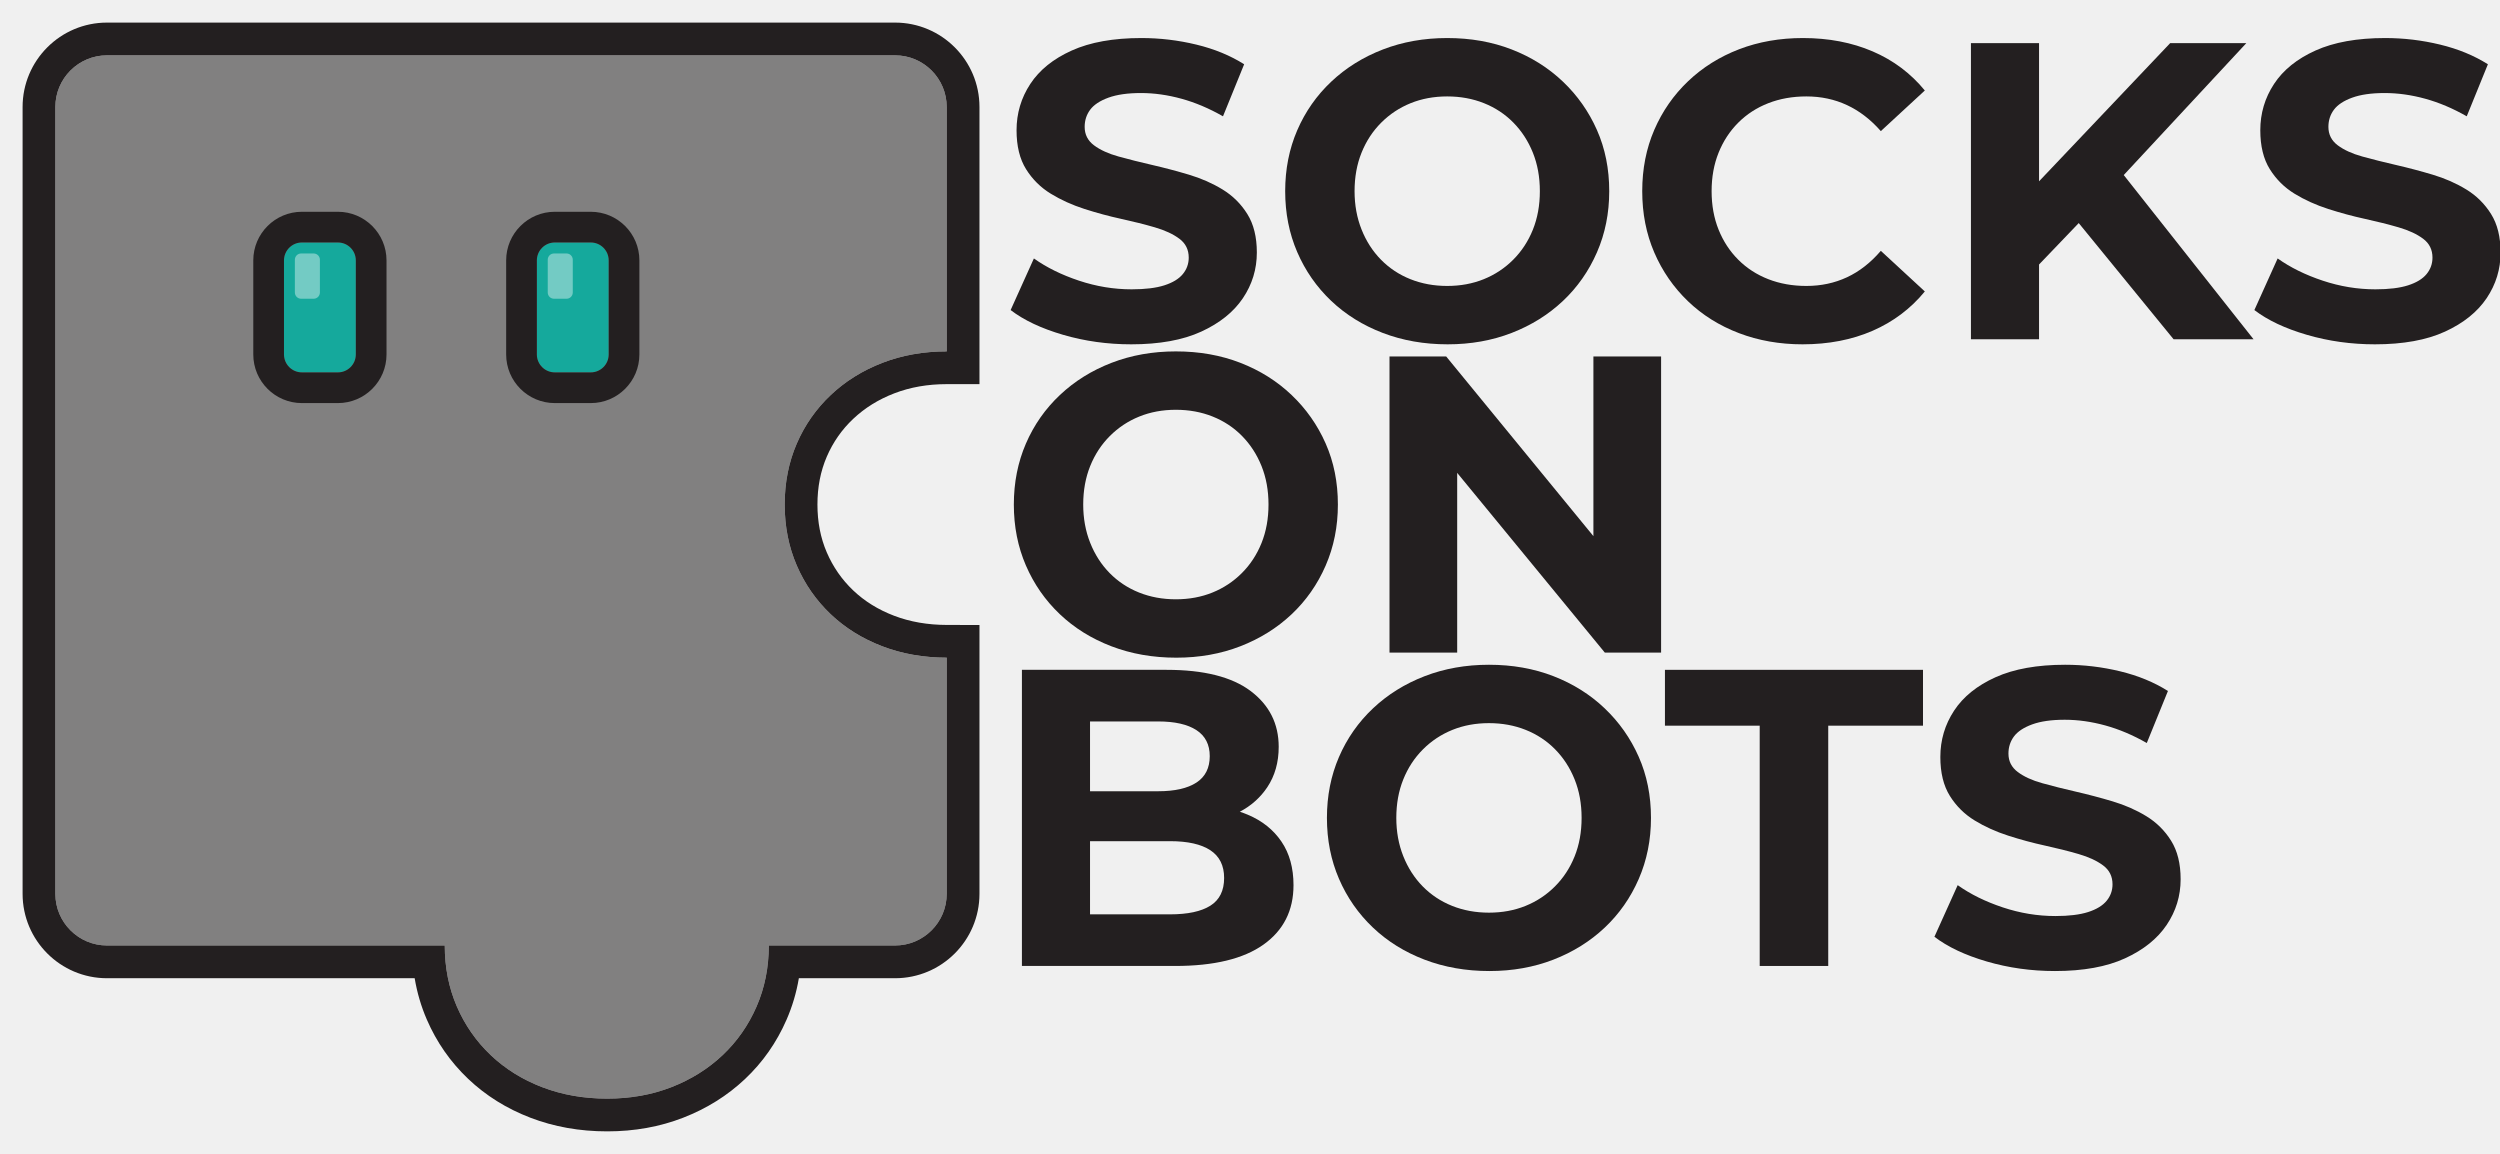
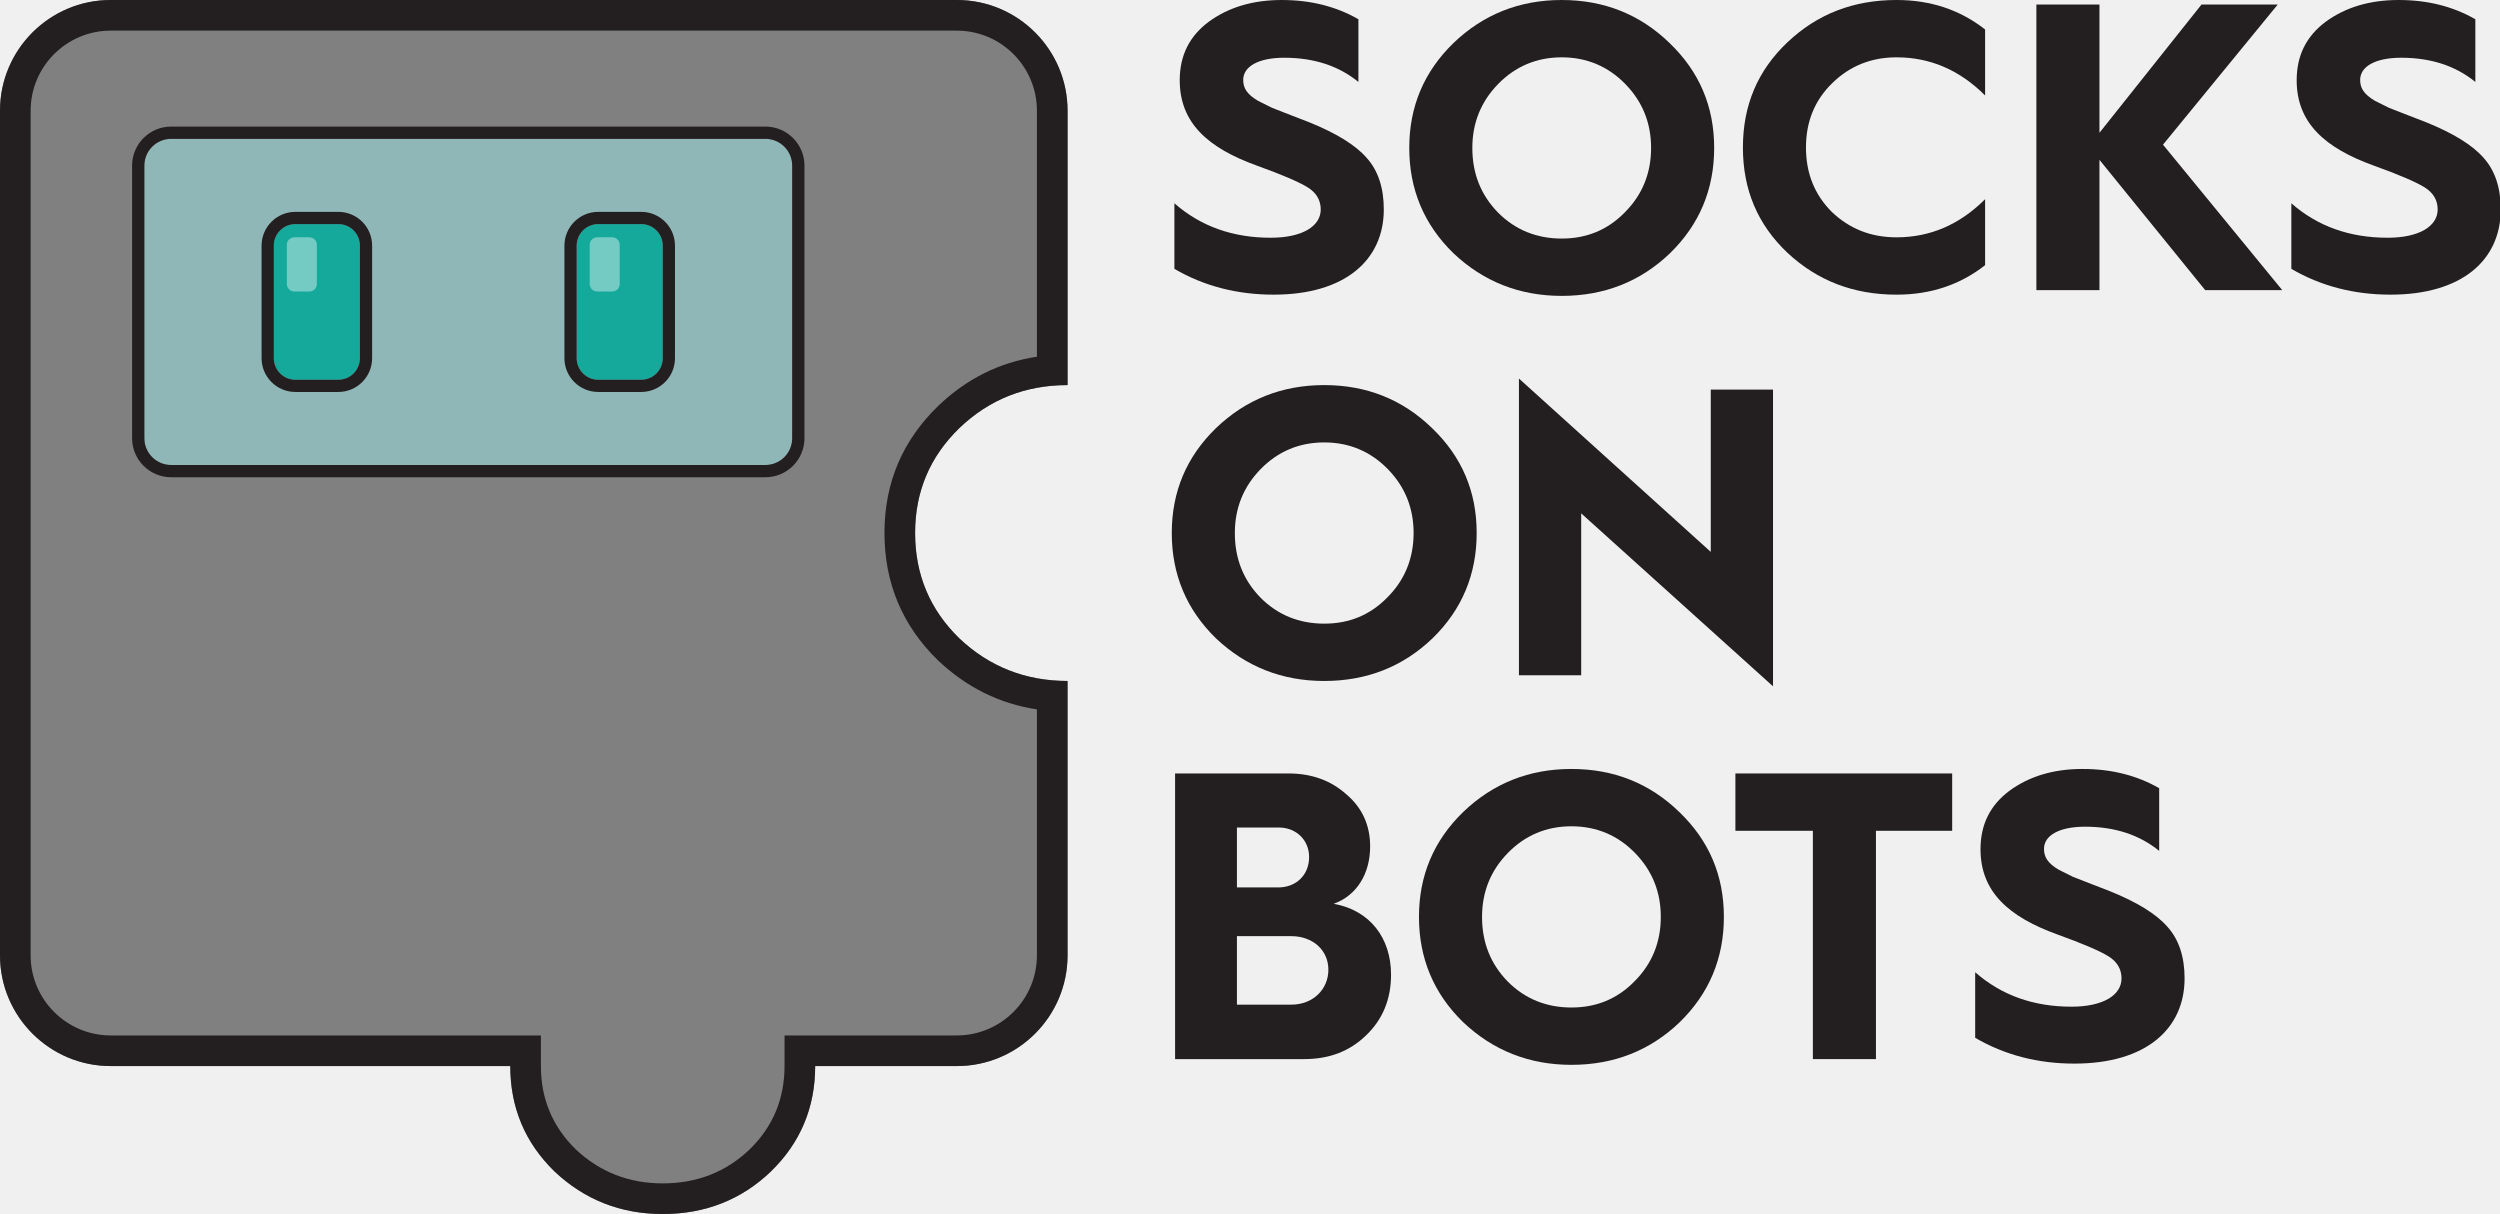
- <svg xmlns="http://www.w3.org/2000/svg" width="6363px" height="2935px" version="1.1" xml:space="preserve" style="fill-rule:evenodd;clip-rule:evenodd;stroke-linejoin:round;stroke-miterlimit:2;">
+ <svg xmlns="http://www.w3.org/2000/svg" width="100%" height="100%" viewBox="0 0 5313 2579" version="1.1" xml:space="preserve" style="fill-rule:evenodd;clip-rule:evenodd;stroke-linejoin:round;stroke-miterlimit:2;">
  <g id="Logo">
    <g id="Text">
-       <g id="Curves">
-         <g id="Socks">
-           <path id="s" d="M2879.12,876.377c-60.297,0 -118.081,-8.075 -173.354,-24.226c-55.272,-16.151 -99.777,-37.148 -133.514,-62.989l59.22,-131.361c32.302,22.97 70.526,41.813 114.672,56.528c44.146,14.716 88.83,22.073 134.053,22.073c34.455,0 62.271,-3.409 83.446,-10.229c21.176,-6.819 36.789,-16.33 46.838,-28.533c10.05,-12.203 15.074,-26.201 15.074,-41.993c0,-20.099 -7.896,-36.07 -23.688,-47.914c-15.792,-11.844 -36.609,-21.535 -62.45,-29.072c-25.842,-7.537 -54.375,-14.715 -85.6,-21.534c-31.225,-6.82 -62.451,-15.254 -93.676,-25.304c-31.225,-10.049 -59.758,-22.97 -85.6,-38.762c-25.841,-15.792 -46.838,-36.609 -62.988,-62.45c-16.151,-25.842 -24.227,-58.861 -24.227,-99.059c0,-43.07 11.665,-82.37 34.994,-117.902c23.329,-35.532 58.502,-63.886 105.519,-85.062c47.018,-21.176 106.058,-31.763 177.122,-31.763c47.377,-0 94.035,5.563 139.975,16.689c45.941,11.126 86.498,27.815 121.671,50.068l-53.837,132.438c-35.173,-20.099 -70.346,-34.994 -105.519,-44.685c-35.173,-9.69 -69.629,-14.536 -103.366,-14.536c-33.738,0 -61.374,3.948 -82.908,11.844c-21.535,7.896 -36.968,18.125 -46.3,30.687c-9.332,12.562 -13.997,27.098 -13.997,43.608c-0,19.381 7.896,34.994 23.688,46.838c15.792,11.844 36.609,21.355 62.45,28.533c25.842,7.178 54.375,14.356 85.6,21.535c31.225,7.178 62.45,15.433 93.676,24.764c31.225,9.332 59.758,21.894 85.6,37.686c25.841,15.792 46.837,36.609 62.988,62.45c16.151,25.842 24.227,58.503 24.227,97.983c-0,42.351 -11.844,81.113 -35.532,116.287c-23.688,35.173 -59.041,63.527 -106.058,85.061c-47.017,21.535 -106.417,32.302 -178.199,32.302Z" style="fill:#231f20;fill-rule:nonzero;" />
-           <path id="o" d="M3684.51,876.377c-59.579,0 -114.672,-9.691 -165.278,-29.072c-50.606,-19.381 -94.393,-46.658 -131.361,-81.831c-36.968,-35.173 -65.681,-76.448 -86.138,-123.824c-20.458,-47.376 -30.687,-99.059 -30.687,-155.049c-0,-55.99 10.229,-107.673 30.687,-155.049c20.457,-47.376 49.35,-88.651 86.676,-123.824c37.327,-35.173 81.114,-62.451 131.361,-81.832c50.248,-19.381 104.802,-29.071 163.663,-29.071c59.579,-0 114.313,9.69 164.202,29.071c49.888,19.381 93.316,46.659 130.284,81.832c36.968,35.173 65.86,76.268 86.677,123.285c20.817,47.017 31.225,98.88 31.225,155.588c-0,55.99 -10.408,107.852 -31.225,155.587c-20.817,47.735 -49.709,89.01 -86.677,123.824c-36.968,34.815 -80.396,61.912 -130.284,81.293c-49.889,19.381 -104.264,29.072 -163.125,29.072Zm-1.077,-148.589c33.738,0 64.784,-5.742 93.137,-17.227c28.354,-11.485 53.299,-27.995 74.833,-49.53c21.535,-21.535 38.224,-47.017 50.068,-76.448c11.844,-29.43 17.766,-62.091 17.766,-97.982c0,-35.891 -5.922,-68.552 -17.766,-97.983c-11.844,-29.43 -28.354,-54.913 -49.529,-76.447c-21.176,-21.535 -46.12,-38.045 -74.833,-49.53c-28.713,-11.485 -59.938,-17.228 -93.676,-17.228c-33.737,0 -64.783,5.743 -93.137,17.228c-28.354,11.485 -53.298,27.995 -74.833,49.53c-21.534,21.534 -38.223,47.017 -50.068,76.447c-11.844,29.431 -17.766,62.092 -17.766,97.983c0,35.173 5.922,67.654 17.766,97.444c11.845,29.789 28.354,55.451 49.53,76.986c21.176,21.535 46.12,38.045 74.833,49.53c28.713,11.485 59.938,17.227 93.675,17.227Z" style="fill:#231f20;fill-rule:nonzero;" />
-           <path id="c" d="M4587.89,876.377c-58.144,0 -112.16,-9.511 -162.048,-28.533c-49.889,-19.023 -93.137,-46.12 -129.746,-81.293c-36.609,-35.174 -65.142,-76.448 -85.6,-123.824c-20.458,-47.376 -30.687,-99.418 -30.687,-156.126c-0,-56.708 10.229,-108.75 30.687,-156.126c20.458,-47.376 49.17,-88.651 86.138,-123.824c36.968,-35.173 80.216,-62.271 129.746,-81.293c49.53,-19.022 103.725,-28.533 162.586,-28.533c65.322,-0 124.363,11.305 177.122,33.917c52.76,22.611 97.086,55.81 132.977,99.597l-111.98,103.366c-25.842,-29.431 -54.555,-51.503 -86.139,-66.219c-31.584,-14.715 -66.039,-22.073 -103.366,-22.073c-35.173,0 -67.475,5.743 -96.906,17.228c-29.43,11.485 -54.913,27.995 -76.447,49.53c-21.535,21.534 -38.224,47.017 -50.068,76.447c-11.844,29.431 -17.766,62.092 -17.766,97.983c-0,35.891 5.922,68.552 17.766,97.982c11.844,29.431 28.533,54.913 50.068,76.448c21.534,21.535 47.017,38.045 76.447,49.53c29.431,11.485 61.733,17.227 96.906,17.227c37.327,0 71.782,-7.357 103.366,-22.073c31.584,-14.715 60.297,-37.147 86.139,-67.295l111.98,103.366c-35.891,43.787 -80.217,77.165 -132.977,100.136c-52.759,22.97 -112.159,34.455 -178.198,34.455Z" style="fill:#231f20;fill-rule:nonzero;" />
-           <path id="k" d="M5189.78,673.196l-0,190.26l-173.354,0l0,-753.711l173.354,0l-0,351.721l333.786,-351.721l193.811,0l-312.04,335.805l330.345,417.906l-203.502,0l-241.4,-295.69l-101,105.43Z" style="fill:#231f20;" />
-           <path id="s1" d="M6044.7,876.377c-60.297,0 -118.081,-8.075 -173.353,-24.226c-55.272,-16.151 -99.777,-37.148 -133.515,-62.989l59.22,-131.361c32.302,22.97 70.526,41.813 114.672,56.528c44.146,14.716 88.83,22.073 134.053,22.073c34.455,0 62.271,-3.409 83.447,-10.229c21.175,-6.819 36.788,-16.33 46.837,-28.533c10.05,-12.203 15.075,-26.201 15.075,-41.993c-0,-20.099 -7.896,-36.07 -23.688,-47.914c-15.792,-11.844 -36.609,-21.535 -62.451,-29.072c-25.841,-7.537 -54.375,-14.715 -85.6,-21.534c-31.225,-6.82 -62.45,-15.254 -93.675,-25.304c-31.225,-10.049 -59.759,-22.97 -85.6,-38.762c-25.842,-15.792 -46.838,-36.609 -62.989,-62.45c-16.151,-25.842 -24.226,-58.861 -24.226,-99.059c-0,-43.07 11.664,-82.37 34.993,-117.902c23.329,-35.532 58.503,-63.886 105.52,-85.062c47.017,-21.176 106.058,-31.763 177.122,-31.763c47.376,-0 94.034,5.563 139.975,16.689c45.94,11.126 86.497,27.815 121.67,50.068l-53.836,132.438c-35.173,-20.099 -70.347,-34.994 -105.52,-44.685c-35.173,-9.69 -69.628,-14.536 -103.366,-14.536c-33.737,0 -61.373,3.948 -82.908,11.844c-21.535,7.896 -36.968,18.125 -46.299,30.687c-9.332,12.562 -13.998,27.098 -13.998,43.608c0,19.381 7.896,34.994 23.688,46.838c15.792,11.844 36.609,21.355 62.45,28.533c25.842,7.178 54.375,14.356 85.601,21.535c31.225,7.178 62.45,15.433 93.675,24.764c31.225,9.332 59.759,21.894 85.6,37.686c25.842,15.792 46.838,36.609 62.989,62.45c16.151,25.842 24.226,58.503 24.226,97.983c0,42.351 -11.844,81.113 -35.532,116.287c-23.688,35.173 -59.041,63.527 -106.058,85.061c-47.017,21.535 -106.417,32.302 -178.199,32.302Z" style="fill:#231f20;fill-rule:nonzero;" />
+       <g id="Kurven">
+         <g>
+           <path d="M2495.84,571.373c62.677,36.553 133.177,54.83 210.736,54.83c152.465,-0 234.28,-73.976 234.28,-181.095c0,-46.181 -12.185,-82.777 -36.555,-109.789c-23.501,-27.011 -64.409,-52.28 -122.762,-75.806l-38.353,-14.813l-40.096,-15.684l-29.637,-14.813c-23.535,-13.941 -31.379,-27.012 -31.379,-44.438c-0,-27.883 31.379,-47.051 87.165,-47.051c63.631,0 115.876,17.425 157.654,51.407l-0,-133.216c-47.001,-26.98 -100.996,-40.905 -162.884,-40.905c-61.887,-0 -113.27,15.665 -155.048,46.127c-40.908,30.461 -61.797,71.365 -61.797,124.509c-0,90.619 60.056,143.771 163.674,181.239c53.171,19.169 89.781,34.853 108.086,46.181c18.305,11.327 27.894,27.011 27.894,47.052c-0,35.725 -39.226,60.122 -106.343,60.122c-81.032,0 -148.922,-24.397 -204.635,-73.192l-0,139.335Z" style="fill:#231f20;fill-rule:nonzero;" />
+           <path d="M2994.97,314.407c-0,88.005 31.333,162.94 94.001,223.897c63.563,60.051 140.241,90.512 229.989,90.512c90.619,-0 167.297,-30.461 229.988,-90.512c62.668,-60.957 94.001,-135.892 94.001,-223.897c0,-88.006 -31.333,-162.07 -94.871,-223.024c-62.692,-60.922 -139.37,-91.383 -229.118,-91.383c-89.748,-0 -166.426,30.461 -229.989,91.383c-62.668,60.954 -94.001,135.018 -94.001,223.024Zm134.038,-0c0,-53.152 18.298,-98.462 54.894,-135.929c36.597,-37.468 81.906,-56.635 135.058,-56.635c53.152,0 98.461,19.167 135.058,56.635c36.596,37.467 54.893,82.777 54.893,135.929c-0,53.151 -18.297,99.332 -55.765,136.8c-36.596,37.467 -81.034,55.766 -134.186,55.766c-53.152,-0 -98.461,-18.299 -135.058,-54.895c-36.596,-37.467 -54.894,-82.777 -54.894,-137.671Z" style="fill:#231f20;fill-rule:nonzero;" />
+           <path d="M4030.58,-0c-91.464,-0 -168.12,29.591 -231.677,89.642c-63.538,60.082 -94.872,134.146 -94.872,223.894c0,89.748 31.334,163.812 94.872,223.896c63.557,59.18 140.213,88.771 231.677,88.771c72.3,-0 135.018,-20.888 188.155,-62.662l-0,-140.216c-54.008,54.023 -116.726,81.034 -188.155,81.034c-54.879,0 -100.175,-18.298 -137.632,-54.023c-36.585,-36.596 -54.878,-81.906 -54.878,-136.8c-0,-54.894 18.293,-100.204 55.749,-136.8c37.457,-36.597 82.754,-54.893 136.761,-54.893c71.429,0 134.147,27.01 188.155,81.033l-0,-140.213c-53.137,-41.775 -115.855,-62.663 -188.155,-62.663Z" style="fill:#231f20;fill-rule:nonzero;" />
+           <path d="M4461.77,616.621l-0,-276.955l224.74,276.955l163.765,-0l-253.487,-309.18l243.905,-297.859l-162.023,-0l-216.9,272.603l-0,-272.603l-134.039,-0l0,607.039l134.039,-0Z" style="fill:#231f20;fill-rule:nonzero;" />
+           <path d="M4869.55,571.373c62.677,36.553 133.178,54.83 210.737,54.83c152.464,-0 234.28,-73.976 234.28,-181.095c-0,-46.181 -12.185,-82.777 -36.556,-109.789c-23.5,-27.011 -64.408,-52.28 -122.762,-75.806l-38.353,-14.813l-40.096,-15.684l-29.636,-14.813c-23.535,-13.941 -31.38,-27.012 -31.38,-44.438c0,-27.883 31.38,-47.051 87.166,-47.051c63.631,0 115.875,17.425 157.654,51.407l-0,-133.216c-47.001,-26.98 -100.996,-40.905 -162.884,-40.905c-61.888,-0 -113.27,15.665 -155.048,46.127c-40.908,30.461 -61.797,71.365 -61.797,124.509c-0,90.619 60.056,143.771 163.674,181.239c53.171,19.169 89.781,34.853 108.085,46.181c18.305,11.327 27.894,27.011 27.894,47.052c0,35.725 -39.225,60.122 -106.343,60.122c-81.031,0 -148.921,-24.397 -204.635,-73.192l0,139.335Z" style="fill:#231f20;fill-rule:nonzero;" />
        </g>
-         <g id="On">
-           <path id="o1" d="M2993.88,1673.93c-59.579,0 -114.672,-9.69 -165.278,-29.071c-50.606,-19.381 -94.393,-46.659 -131.361,-81.832c-36.968,-35.173 -65.681,-76.448 -86.139,-123.824c-20.457,-47.376 -30.686,-99.059 -30.686,-155.049c-0,-55.99 10.229,-107.673 30.686,-155.049c20.458,-47.376 49.351,-88.651 86.677,-123.824c37.327,-35.173 81.114,-62.45 131.361,-81.831c50.248,-19.382 104.802,-29.072 163.663,-29.072c59.579,-0 114.313,9.69 164.202,29.072c49.888,19.381 93.316,46.658 130.284,81.831c36.968,35.173 65.86,76.268 86.677,123.286c20.817,47.017 31.225,98.879 31.225,155.587c-0,55.99 -10.408,107.853 -31.225,155.588c-20.817,47.735 -49.709,89.009 -86.677,123.824c-36.968,34.814 -80.396,61.912 -130.284,81.293c-49.889,19.381 -104.264,29.071 -163.125,29.071Zm-1.077,-148.588c33.738,-0 64.784,-5.743 93.137,-17.228c28.354,-11.485 53.299,-27.995 74.833,-49.53c21.535,-21.534 38.224,-47.017 50.068,-76.447c11.844,-29.431 17.766,-62.092 17.766,-97.983c0,-35.891 -5.922,-68.552 -17.766,-97.982c-11.844,-29.431 -28.354,-54.914 -49.529,-76.448c-21.176,-21.535 -46.12,-38.045 -74.833,-49.53c-28.713,-11.485 -59.938,-17.227 -93.676,-17.227c-33.737,-0 -64.783,5.742 -93.137,17.227c-28.354,11.485 -53.298,27.995 -74.833,49.53c-21.534,21.534 -38.224,47.017 -50.068,76.448c-11.844,29.43 -17.766,62.091 -17.766,97.982c0,35.173 5.922,67.655 17.766,97.444c11.844,29.79 28.354,55.452 49.53,76.986c21.176,21.535 46.12,38.045 74.833,49.53c28.713,11.485 59.938,17.228 93.675,17.228Z" style="fill:#231f20;fill-rule:nonzero;" />
-           <path id="n" d="M3708.83,1203.55l-0,457.47l-172.277,-0l-0,-753.711l144.282,-0l374.702,457.263l-0,-457.263l172.277,-0l-0,753.711l-143.205,-0l-375.779,-457.47Z" style="fill:#231f20;" />
+         <g>
+           <path d="M2490.25,1132.8c0,88.005 31.334,162.94 94.001,223.898c63.564,60.051 140.242,90.511 229.99,90.511c90.619,0 167.297,-30.46 229.988,-90.511c62.668,-60.958 94.001,-135.893 94.001,-223.898c-0,-88.005 -31.333,-162.069 -94.871,-223.024c-62.693,-60.921 -139.37,-91.383 -229.118,-91.383c-89.748,0 -166.426,30.462 -229.99,91.383c-62.667,60.955 -94.001,135.019 -94.001,223.024Zm134.039,0c-0,-53.152 18.298,-98.461 54.894,-135.929c36.596,-37.468 81.906,-56.634 135.058,-56.634c53.151,-0 98.461,19.166 135.057,56.634c36.597,37.468 54.893,82.777 54.893,135.929c0,53.152 -18.296,99.333 -55.764,136.8c-36.596,37.468 -81.035,55.766 -134.186,55.766c-53.152,0 -98.462,-18.298 -135.058,-54.894c-36.596,-37.468 -54.894,-82.778 -54.894,-137.672Z" style="fill:#231f20;fill-rule:nonzero;" />
+           <path d="M3360.35,1435.02l0,-344.021l407.669,367.54l-0,-630.558l-132.297,0l0,344.89l-407.668,-368.409l-0,630.558l132.296,0Z" style="fill:#231f20;fill-rule:nonzero;" />
        </g>
-         <g id="Bots">
-           <path id="b" d="M3155.64,2066.05c6.946,2.28 13.717,4.81 20.314,7.591c36.608,15.433 65.142,38.224 85.6,68.372c20.457,30.149 30.686,67.117 30.686,110.904c0,64.603 -25.482,115.03 -76.447,151.28c-50.966,36.25 -125.978,54.375 -225.037,54.375l-389.776,0l-0,-753.711l368.241,-0c94.753,-0 165.996,17.945 213.731,53.836c47.735,35.891 71.603,83.268 71.603,142.129c-0,39.48 -9.691,73.756 -29.072,102.828c-17.457,26.185 -40.738,46.984 -69.843,62.396Zm-381.307,-52.167l173.354,-0c42.351,-0 74.833,-7.358 97.444,-22.073c22.611,-14.716 33.917,-37.148 33.917,-67.296c-0,-29.431 -11.306,-51.504 -33.917,-66.219c-22.611,-14.715 -55.093,-22.073 -97.444,-22.073l-173.354,0l0,177.661Zm0,127.054l0,186.274l203.502,-0c45.223,-0 79.499,-7.358 102.828,-22.073c23.329,-14.715 34.994,-38.224 34.994,-70.526c-0,-31.584 -11.665,-55.093 -34.994,-70.526c-23.329,-15.433 -57.605,-23.149 -102.828,-23.149l-203.502,-0Z" style="fill:#231f20;" />
-           <path id="o2" d="M3790.76,2471.49c-59.579,-0 -114.671,-9.691 -165.278,-29.072c-50.606,-19.381 -94.393,-46.658 -131.361,-81.831c-36.967,-35.174 -65.68,-76.448 -86.138,-123.824c-20.458,-47.376 -30.687,-99.06 -30.687,-155.049c0,-55.99 10.229,-107.673 30.687,-155.05c20.458,-47.376 49.35,-88.65 86.677,-123.824c37.326,-35.173 81.113,-62.45 131.361,-81.831c50.247,-19.381 104.801,-29.072 163.663,-29.072c59.579,0 114.313,9.691 164.201,29.072c49.889,19.381 93.317,46.658 130.284,81.831c36.968,35.174 65.86,76.269 86.677,123.286c20.817,47.017 31.225,98.88 31.225,155.588c0,55.989 -10.408,107.852 -31.225,155.587c-20.817,47.735 -49.709,89.01 -86.677,123.824c-36.967,34.814 -80.395,61.912 -130.284,81.293c-49.888,19.381 -104.263,29.072 -163.125,29.072Zm-1.076,-148.589c33.737,0 64.783,-5.743 93.137,-17.228c28.354,-11.485 53.298,-27.995 74.833,-49.529c21.534,-21.535 38.224,-47.017 50.068,-76.448c11.844,-29.431 17.766,-62.091 17.766,-97.982c-0,-35.891 -5.922,-68.552 -17.766,-97.983c-11.844,-29.431 -28.354,-54.913 -49.53,-76.448c-21.176,-21.534 -46.12,-38.044 -74.833,-49.529c-28.713,-11.485 -59.938,-17.228 -93.675,-17.228c-33.738,-0 -64.784,5.743 -93.137,17.228c-28.354,11.485 -53.299,27.995 -74.833,49.529c-21.535,21.535 -38.224,47.017 -50.068,76.448c-11.844,29.431 -17.766,62.092 -17.766,97.983c-0,35.173 5.922,67.654 17.766,97.444c11.844,29.789 28.354,55.451 49.529,76.986c21.176,21.534 46.12,38.044 74.833,49.529c28.713,11.485 59.938,17.228 93.676,17.228Z" style="fill:#231f20;fill-rule:nonzero;" />
-           <path id="t" d="M4478.8,2458.57l-0,-611.583l-241.188,0l0,-142.128l656.806,-0l-0,142.128l-241.188,0l0,611.583l-174.43,0Z" style="fill:#231f20;fill-rule:nonzero;" />
-           <path id="s2" d="M5230.35,2471.49c-60.297,-0 -118.082,-8.076 -173.354,-24.227c-55.272,-16.151 -99.777,-37.147 -133.515,-62.988l59.221,-131.361c32.302,22.97 70.525,41.813 114.671,56.528c44.146,14.715 88.831,22.073 134.053,22.073c34.456,-0 62.271,-3.41 83.447,-10.229c21.176,-6.819 36.788,-16.33 46.838,-28.533c10.049,-12.203 15.074,-26.201 15.074,-41.993c-0,-20.099 -7.896,-36.07 -23.688,-47.914c-15.792,-11.844 -36.609,-21.535 -62.451,-29.072c-25.841,-7.537 -54.374,-14.715 -85.6,-21.535c-31.225,-6.819 -62.45,-15.253 -93.675,-25.303c-31.225,-10.049 -59.759,-22.97 -85.6,-38.762c-25.842,-15.792 -46.838,-36.609 -62.989,-62.45c-16.151,-25.842 -24.226,-58.862 -24.226,-99.06c-0,-43.069 11.664,-82.369 34.993,-117.902c23.33,-35.532 58.503,-63.886 105.52,-85.061c47.017,-21.176 106.058,-31.764 177.122,-31.764c47.376,0 94.035,5.563 139.975,16.69c45.94,11.126 86.497,27.815 121.67,50.067l-53.836,132.438c-35.173,-20.099 -70.346,-34.993 -105.52,-44.684c-35.173,-9.691 -69.628,-14.536 -103.366,-14.536c-33.737,0 -61.373,3.948 -82.908,11.844c-21.534,7.896 -36.968,18.125 -46.299,30.687c-9.332,12.562 -13.998,27.098 -13.998,43.608c0,19.381 7.896,34.993 23.688,46.837c15.792,11.844 36.609,21.355 62.451,28.534c25.841,7.178 54.375,14.356 85.6,21.534c31.225,7.178 62.45,15.433 93.675,24.765c31.225,9.332 59.759,21.894 85.6,37.686c25.842,15.792 46.838,36.608 62.989,62.45c16.151,25.841 24.226,58.502 24.226,97.982c0,42.352 -11.844,81.114 -35.532,116.287c-23.688,35.173 -59.04,63.527 -106.058,85.062c-47.017,21.534 -106.416,32.302 -178.198,32.302Z" style="fill:#231f20;fill-rule:nonzero;" />
+         <g>
+           <path d="M2771.66,2250.8c53.163,0 96.682,-16.535 131.496,-50.475c35.686,-33.94 53.094,-77.475 53.094,-128.907c-0,-77.585 -44.39,-136.764 -121.853,-150.687c48.706,-17.404 77.427,-63.578 77.427,-121.99c0,-44.456 -16.536,-81.877 -50.48,-110.596c-33.074,-29.589 -73.981,-44.383 -122.787,-44.383l-241.261,-0l-0,607.038l274.364,0Zm-142.939,-492.164l88.915,0c37.483,0 64.505,27.027 64.505,62.772c0,37.489 -27.022,64.516 -65.377,64.516l-88.043,-0l0,-127.288Zm0,230.838l115.049,0c46.193,0 79.312,29.639 79.312,71.483c0,41.843 -33.119,74.098 -78.441,74.098l-115.92,-0l0,-145.581Z" style="fill:#231f20;fill-rule:nonzero;" />
+           <path d="M3015.6,1948.59c-0,88.006 31.333,162.941 94.001,223.898c63.563,60.051 140.241,90.512 229.989,90.512c90.619,-0 167.297,-30.461 229.988,-90.512c62.668,-60.957 94.001,-135.892 94.001,-223.898c0,-88.005 -31.333,-162.069 -94.871,-223.024c-62.692,-60.921 -139.37,-91.382 -229.118,-91.382c-89.748,-0 -166.426,30.461 -229.989,91.382c-62.668,60.955 -94.001,135.019 -94.001,223.024Zm134.038,0c0,-53.151 18.298,-98.461 54.894,-135.929c36.597,-37.467 81.906,-56.634 135.058,-56.634c53.152,-0 98.461,19.167 135.058,56.634c36.596,37.468 54.893,82.778 54.893,135.929c-0,53.152 -18.297,99.333 -55.765,136.801c-36.596,37.467 -81.034,55.765 -134.186,55.765c-53.152,0 -98.461,-18.298 -135.058,-54.894c-36.596,-37.468 -54.894,-82.777 -54.894,-137.672Z" style="fill:#231f20;fill-rule:nonzero;" />
+           <path d="M3986.75,2250.8l-0,-485.195l162.022,-0l-0,-121.843l-460.696,-0l-0,121.843l164.635,-0l0,485.195l134.039,0Z" style="fill:#231f20;fill-rule:nonzero;" />
+           <path d="M4197.66,2205.55c62.677,36.553 133.178,54.829 210.737,54.829c152.464,0 234.28,-73.975 234.28,-181.094c-0,-46.181 -12.185,-82.778 -36.556,-109.789c-23.5,-27.012 -64.408,-52.28 -122.762,-75.807l-38.353,-14.812l-40.096,-15.685l-29.636,-14.812c-23.535,-13.942 -31.38,-27.012 -31.38,-44.439c0,-27.882 31.38,-47.05 87.166,-47.05c63.631,0 115.875,17.425 157.654,51.407l-0,-133.217c-47.001,-26.979 -100.996,-40.904 -162.884,-40.904c-61.888,-0 -113.27,15.665 -155.048,46.126c-40.908,30.461 -61.797,71.366 -61.797,124.51c-0,90.619 60.056,143.771 163.674,181.238c53.171,19.17 89.781,34.854 108.085,46.181c18.305,11.328 27.894,27.012 27.894,47.053c0,35.725 -39.225,60.122 -106.343,60.122c-81.031,0 -148.921,-24.397 -204.635,-73.192l0,139.335Z" style="fill:#231f20;fill-rule:nonzero;" />
        </g>
      </g>
    </g>
    <g id="Object">
-       <path id="Puzzle" d="M1131.98,2406.45l-859.624,-0c-72.587,-0 -131.518,-58.932 -131.518,-131.519l-0,-2002.57c-0,-72.587 58.931,-131.518 131.518,-131.518l2005.73,-0c72.587,-0 131.519,58.931 131.519,131.518l-0,622.023c-58.862,-0 -113.416,9.69 -163.663,29.072c-50.248,19.381 -94.035,46.658 -131.361,81.831c-37.327,35.173 -66.219,76.448 -86.677,123.824c-20.458,47.376 -30.687,99.059 -30.687,155.049c-0,55.99 10.229,107.673 30.687,155.049c20.458,47.376 49.17,88.651 86.138,123.824c36.968,35.173 80.755,62.451 131.361,81.832c50.302,19.264 105.035,28.954 164.202,29.07l-0,600.998c-0,72.587 -58.932,131.519 -131.519,131.519l-321.331,-0c-0,55.99 -10.409,107.852 -31.226,155.587c-20.816,47.735 -49.709,89.01 -86.676,123.824c-36.968,34.814 -80.396,61.912 -130.285,81.293c-49.888,19.381 -104.263,29.072 -163.124,29.072c-59.579,-0 -114.672,-9.691 -165.278,-29.072c-50.607,-19.381 -94.394,-46.658 -131.361,-81.831c-36.968,-35.173 -65.681,-76.448 -86.139,-123.824c-20.458,-47.376 -30.687,-99.059 -30.687,-155.049Z" style="fill:#818080;" />
-       <path d="M1055.41,2489.78l-783.052,-0c-118.58,-0 -214.851,-96.272 -214.851,-214.852l-0,-2002.57c-0,-118.58 96.271,-214.851 214.851,-214.851l2005.73,-0c118.58,-0 214.852,96.271 214.852,214.851l-0,705.356l-83.333,0c-48.06,0 -92.647,7.664 -133.674,23.489c-39.827,15.362 -74.615,36.851 -104.2,64.73c-28.999,27.326 -51.428,59.405 -67.322,96.211c-16.092,37.265 -23.859,77.973 -23.859,122.013c0,44.041 7.767,84.748 23.859,122.013c15.938,36.909 38.275,69.086 67.075,96.488c29.161,27.745 63.804,49.094 103.723,64.382c41.208,15.782 86.091,23.464 134.561,23.559l83.17,0.163l-0,684.168c-0,118.58 -96.272,214.852 -214.852,214.852l-244.839,-0c-6.236,36.861 -16.713,72.042 -31.332,105.565c-25.424,58.3 -60.781,108.66 -105.93,151.179c-44.641,42.04 -96.996,74.901 -157.24,98.305c-59.132,22.972 -123.534,34.727 -193.301,34.727c-70.34,0 -135.336,-11.702 -195.082,-34.583c-61.294,-23.475 -114.224,-56.679 -158.999,-99.281c-45.136,-42.944 -80.224,-93.316 -105.202,-151.16c-14.331,-33.187 -24.618,-68.097 -30.754,-104.752Zm76.572,-83.333c0,55.99 10.229,107.673 30.687,155.049c20.458,47.376 49.171,88.651 86.139,123.824c36.967,35.173 80.754,62.45 131.361,81.831c50.606,19.381 105.699,29.072 165.278,29.072c58.861,-0 113.236,-9.691 163.124,-29.072c49.889,-19.381 93.317,-46.479 130.285,-81.293c36.967,-34.814 65.86,-76.089 86.676,-123.824c20.817,-47.735 31.226,-99.597 31.226,-155.587l321.331,-0c72.587,-0 131.519,-58.932 131.519,-131.519l-0,-600.998c-59.167,-0.116 -113.9,-9.806 -164.202,-29.07c-50.606,-19.381 -94.393,-46.659 -131.361,-81.832c-36.968,-35.173 -65.68,-76.448 -86.138,-123.824c-20.458,-47.376 -30.687,-99.059 -30.687,-155.049c-0,-55.99 10.229,-107.673 30.687,-155.049c20.458,-47.376 49.35,-88.651 86.677,-123.824c37.326,-35.173 81.113,-62.45 131.361,-81.831c50.247,-19.382 104.801,-29.072 163.663,-29.072l-0,-622.023c-0,-72.587 -58.932,-131.518 -131.519,-131.518l-2005.73,-0c-72.587,-0 -131.518,58.931 -131.518,131.518l-0,2002.57c-0,72.587 58.931,131.519 131.518,131.519l859.624,-0Z" style="fill:#231f20;" />
+       <path id="Puzzle" d="M2268.77,1447.21l-0,583.045c-0,129.894 -105.458,235.352 -235.352,235.352l-301.008,-0.001c-0,88.005 -31.334,162.94 -94.001,223.897c-62.691,60.051 -139.369,90.512 -229.989,90.512c-89.747,-0 -166.425,-30.461 -229.989,-90.512c-62.667,-60.957 -94.001,-135.892 -94.001,-223.897l-849.077,0.001c-129.894,-0 -235.351,-105.458 -235.351,-235.352l0,-1794.91c0,-129.894 105.457,-235.351 235.351,-235.351l1798.07,0c129.894,0 235.352,105.457 235.352,235.351l0,583.045c-89.748,0 -166.425,30.462 -229.989,91.383c-62.667,60.955 -94.001,135.019 -94.001,223.024c-0,88.005 31.334,162.94 94.001,223.898c63.564,60.051 140.241,90.511 229.989,90.511Z" style="fill:#818080;" />
+       <path d="M2268.77,1447.21l-0,583.045c-0,129.894 -105.458,235.352 -235.352,235.352l-301.008,-0.001c-0,88.005 -31.334,162.94 -94.001,223.897c-62.691,60.051 -139.369,90.512 -229.989,90.512c-89.747,-0 -166.425,-30.461 -229.989,-90.512c-62.667,-60.957 -94.001,-135.892 -94.001,-223.897l-849.077,0.001c-129.894,-0 -235.351,-105.458 -235.351,-235.352l0,-1794.91c0,-129.894 105.457,-235.351 235.351,-235.351l1798.07,0c129.894,0 235.352,105.457 235.352,235.351l0,583.045c-89.748,0 -166.425,30.462 -229.989,91.383c-62.667,60.955 -94.001,135.019 -94.001,223.024c-0,88.005 31.334,162.94 94.001,223.898c63.564,60.051 140.241,90.511 229.989,90.511Zm-65.104,60.338c-79.658,-12.029 -149.511,-46.761 -209.939,-103.85l-0.34,-0.331c-75.741,-73.674 -113.711,-164.201 -113.711,-270.566c-0,-106.427 37.927,-195.979 113.884,-269.86l0.173,-0.166c60.179,-57.678 130.143,-92.641 209.933,-104.713l-0,-522.713c-0,-93.962 -76.286,-170.247 -170.248,-170.247l-1798.07,0c-93.962,0 -170.247,76.285 -170.247,170.247l0,1794.91c0,93.962 76.285,170.248 170.247,170.248l914.181,-0.001l0,65.104c0,69.485 24.584,128.715 74.056,176.996c51.102,48.08 112.765,72.309 184.83,72.309c72.739,-0 134.425,-24.105 184.902,-72.376c49.388,-48.186 73.984,-107.428 73.984,-176.929l-0,-65.104l366.112,0.001c93.962,-0 170.248,-76.286 170.248,-170.248l-0,-522.707Z" style="fill:#231f20;" />
+       <path id="EyeR" d="M1683.6,351.943c0,-31.4 -25.493,-56.893 -56.893,-56.893l-1263.04,-0c-31.401,-0 -56.894,25.493 -56.894,56.893l0,579.373c0,31.4 25.493,56.893 56.894,56.893l1263.04,-0c31.4,-0 56.893,-25.493 56.893,-56.893l0,-579.373Z" style="fill:#90b7b7;" />
+       <path d="M1709.64,351.943l-0,579.373c-0,45.773 -37.162,82.935 -82.935,82.935l-1263.04,-0c-45.773,-0 -82.935,-37.162 -82.935,-82.935l-0,-579.373c-0,-45.773 37.162,-82.935 82.935,-82.935l1263.04,0c45.773,0 82.935,37.162 82.935,82.935Zm-26.042,0c0,-31.4 -25.493,-56.893 -56.893,-56.893l-1263.04,-0c-31.401,-0 -56.894,25.493 -56.894,56.893l0,579.373c0,31.4 25.493,56.893 56.894,56.893l1263.04,-0c31.4,-0 56.893,-25.493 56.893,-56.893l0,-579.373Z" style="fill:#231f20;" />
      <g id="Eyes">
-         <path id="EyeL" d="M905.637,662.84c-0,-25.23 -20.484,-45.713 -45.713,-45.713l-91.426,-0c-25.229,-0 -45.713,20.483 -45.713,45.713l0,239.263c0,25.229 20.484,45.713 45.713,45.713l91.426,-0c25.229,-0 45.713,-20.484 45.713,-45.713l-0,-239.263Z" style="fill:#15a99c;" />
-         <path d="M983.762,662.84l-0,239.263c-0,68.348 -55.49,123.838 -123.838,123.838l-91.426,-0c-68.348,-0 -123.838,-55.49 -123.838,-123.838l0,-239.263c0,-68.348 55.49,-123.838 123.838,-123.838l91.426,-0c68.348,-0 123.838,55.49 123.838,123.838Zm-78.125,-0c-0,-25.23 -20.484,-45.713 -45.713,-45.713l-91.426,-0c-25.229,-0 -45.713,20.483 -45.713,45.713l0,239.263c0,25.229 20.484,45.713 45.713,45.713l91.426,-0c25.229,-0 45.713,-20.484 45.713,-45.713l-0,-239.263Z" style="fill:#231f20;" />
-         <path id="EyeR" d="M1549.26,662.84c-0,-25.23 -20.484,-45.713 -45.713,-45.713l-91.426,-0c-25.229,-0 -45.713,20.483 -45.713,45.713l0,239.263c0,25.229 20.484,45.713 45.713,45.713l91.426,-0c25.229,-0 45.713,-20.484 45.713,-45.713l-0,-239.263Z" style="fill:#15a99c;" />
-         <path d="M1627.38,662.84l-0,239.263c-0,68.348 -55.49,123.838 -123.838,123.838l-91.426,-0c-68.348,-0 -123.838,-55.49 -123.838,-123.838l0,-239.263c0,-68.348 55.49,-123.838 123.838,-123.838l91.426,-0c68.348,-0 123.838,55.49 123.838,123.838Zm-78.125,-0c-0,-25.23 -20.484,-45.713 -45.713,-45.713l-91.426,-0c-25.229,-0 -45.713,20.483 -45.713,45.713l0,239.263c0,25.229 20.484,45.713 45.713,45.713l91.426,-0c25.229,-0 45.713,-20.484 45.713,-45.713l-0,-239.263Z" style="fill:#231f20;" />
-         <path id="ShineR" d="M1457.83,661.063c0,-8.792 -7.137,-15.929 -15.929,-15.929l-31.858,-0c-8.791,-0 -15.929,7.137 -15.929,15.929l0,83.372c0,8.792 7.138,15.929 15.929,15.929l31.858,0c8.792,0 15.929,-7.137 15.929,-15.929l0,-83.372Z" style="fill:#fff;fill-opacity:0.4;" />
-         <path id="ShineL" d="M814.211,661.063c0,-8.792 -7.138,-15.929 -15.929,-15.929l-31.858,-0c-8.791,-0 -15.929,7.137 -15.929,15.929l0,83.372c0,8.792 7.138,15.929 15.929,15.929l31.858,0c8.791,0 15.929,-7.137 15.929,-15.929l0,-83.372Z" style="fill:#fff;fill-opacity:0.4;" />
+         <path id="EyeL" d="M764.795,521.998c-0,-25.23 -20.483,-45.713 -45.713,-45.713l-91.426,-0c-25.229,-0 -45.713,20.483 -45.713,45.713l0,239.263c0,25.229 20.484,45.713 45.713,45.713l91.426,-0c25.23,-0 45.713,-20.484 45.713,-45.713l-0,-239.263Z" style="fill:#15a99c;" />
+         <path d="M790.837,521.998l-0,239.263c-0,39.602 -32.153,71.754 -71.755,71.754l-91.426,0c-39.602,0 -71.754,-32.152 -71.754,-71.754l-0,-239.263c-0,-39.603 32.152,-71.755 71.754,-71.755l91.426,0c39.602,0 71.755,32.152 71.755,71.755Zm-26.042,-0c-0,-25.23 -20.483,-45.713 -45.713,-45.713l-91.426,-0c-25.229,-0 -45.713,20.483 -45.713,45.713l0,239.263c0,25.229 20.484,45.713 45.713,45.713l91.426,-0c25.23,-0 45.713,-20.484 45.713,-45.713l-0,-239.263Z" style="fill:#231f20;" />
+         <path id="EyeR1" d="M1408.42,521.998c-0,-25.23 -20.483,-45.713 -45.713,-45.713l-91.426,-0c-25.229,-0 -45.713,20.483 -45.713,45.713l0,239.263c0,25.229 20.484,45.713 45.713,45.713l91.426,-0c25.23,-0 45.713,-20.484 45.713,-45.713l-0,-239.263Z" style="fill:#15a99c;" />
+         <path d="M1434.46,521.998l-0,239.263c-0,39.602 -32.153,71.754 -71.755,71.754l-91.426,0c-39.602,0 -71.754,-32.152 -71.754,-71.754l-0,-239.263c-0,-39.603 32.152,-71.755 71.754,-71.755l91.426,0c39.602,0 71.755,32.152 71.755,71.755Zm-26.042,-0c-0,-25.23 -20.483,-45.713 -45.713,-45.713l-91.426,-0c-25.229,-0 -45.713,20.483 -45.713,45.713l0,239.263c0,25.229 20.484,45.713 45.713,45.713l91.426,-0c25.23,-0 45.713,-20.484 45.713,-45.713l-0,-239.263Z" style="fill:#231f20;" />
+         <path id="ShineR" d="M1316.99,520.221c0,-8.792 -7.137,-15.929 -15.929,-15.929l-31.858,-0c-8.791,-0 -15.929,7.137 -15.929,15.929l0,83.372c0,8.792 7.138,15.929 15.929,15.929l31.858,0c8.792,0 15.929,-7.137 15.929,-15.929l0,-83.372Z" style="fill:#fff;fill-opacity:0.4;" />
+         <path id="ShineL" d="M673.369,520.221c0,-8.792 -7.137,-15.929 -15.929,-15.929l-31.858,-0c-8.791,-0 -15.929,7.137 -15.929,15.929l0,83.372c0,8.792 7.138,15.929 15.929,15.929l31.858,0c8.792,0 15.929,-7.137 15.929,-15.929l0,-83.372Z" style="fill:#fff;fill-opacity:0.4;" />
      </g>
    </g>
  </g>
</svg>
